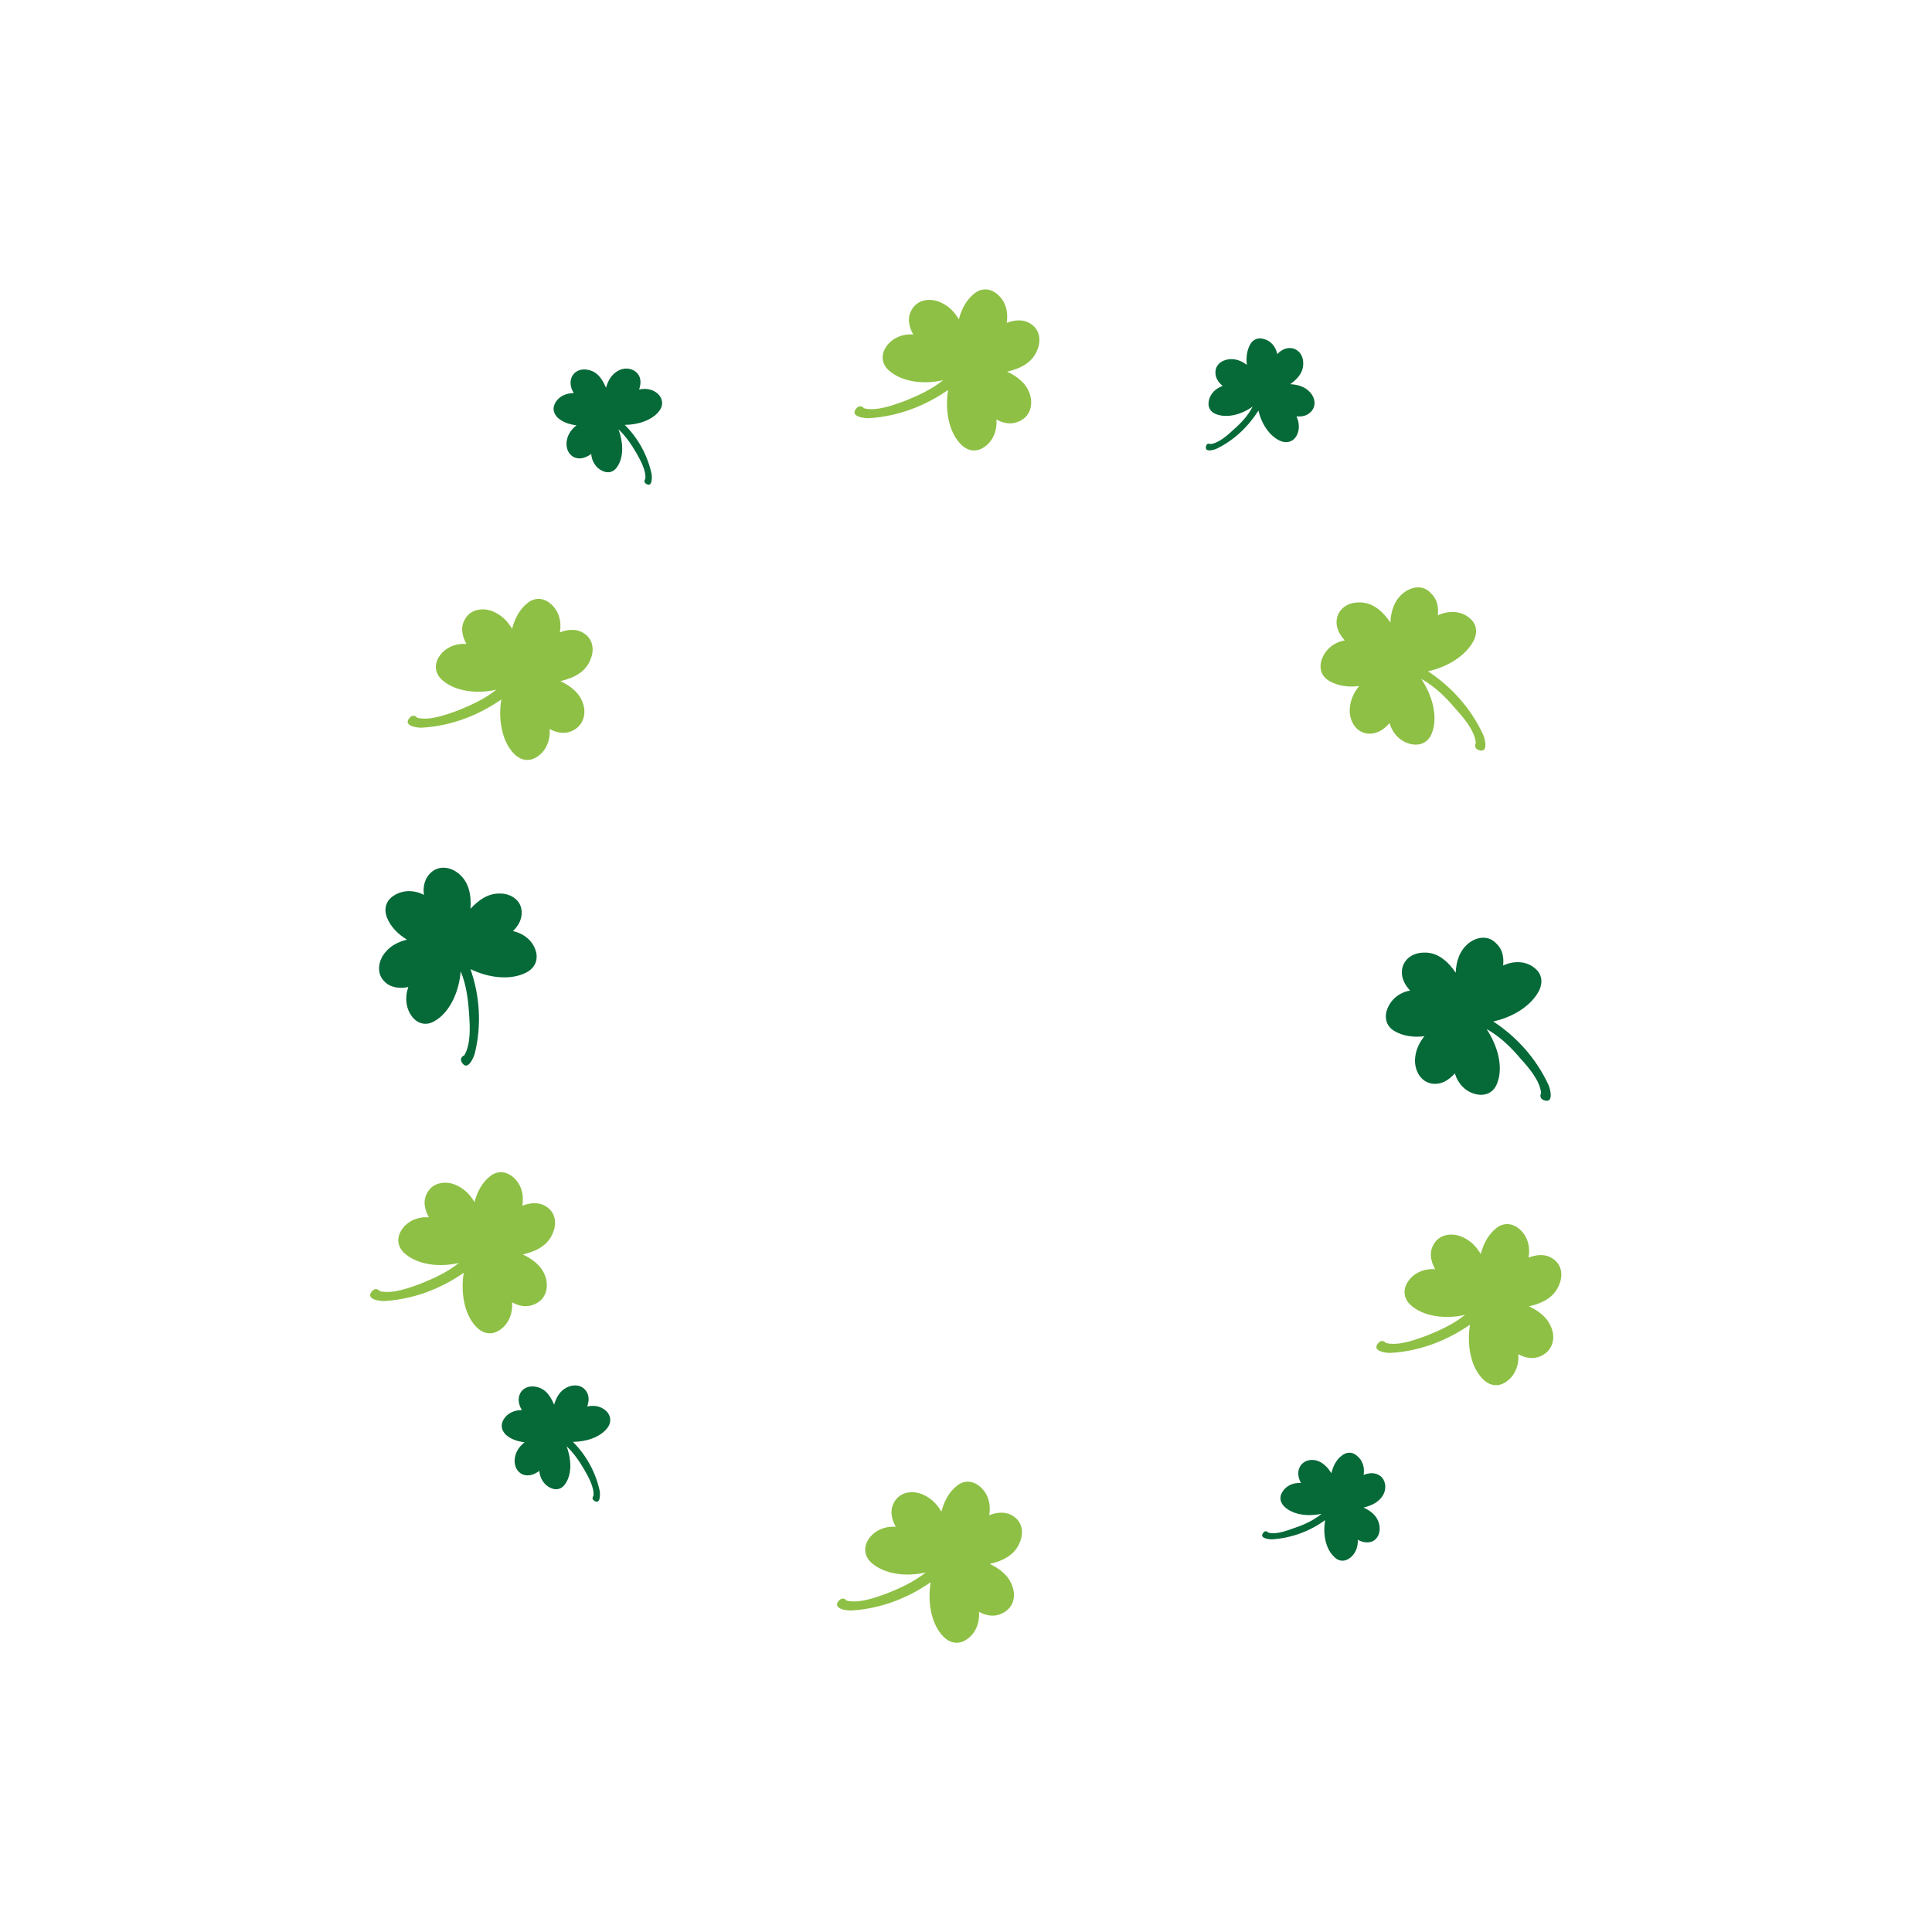
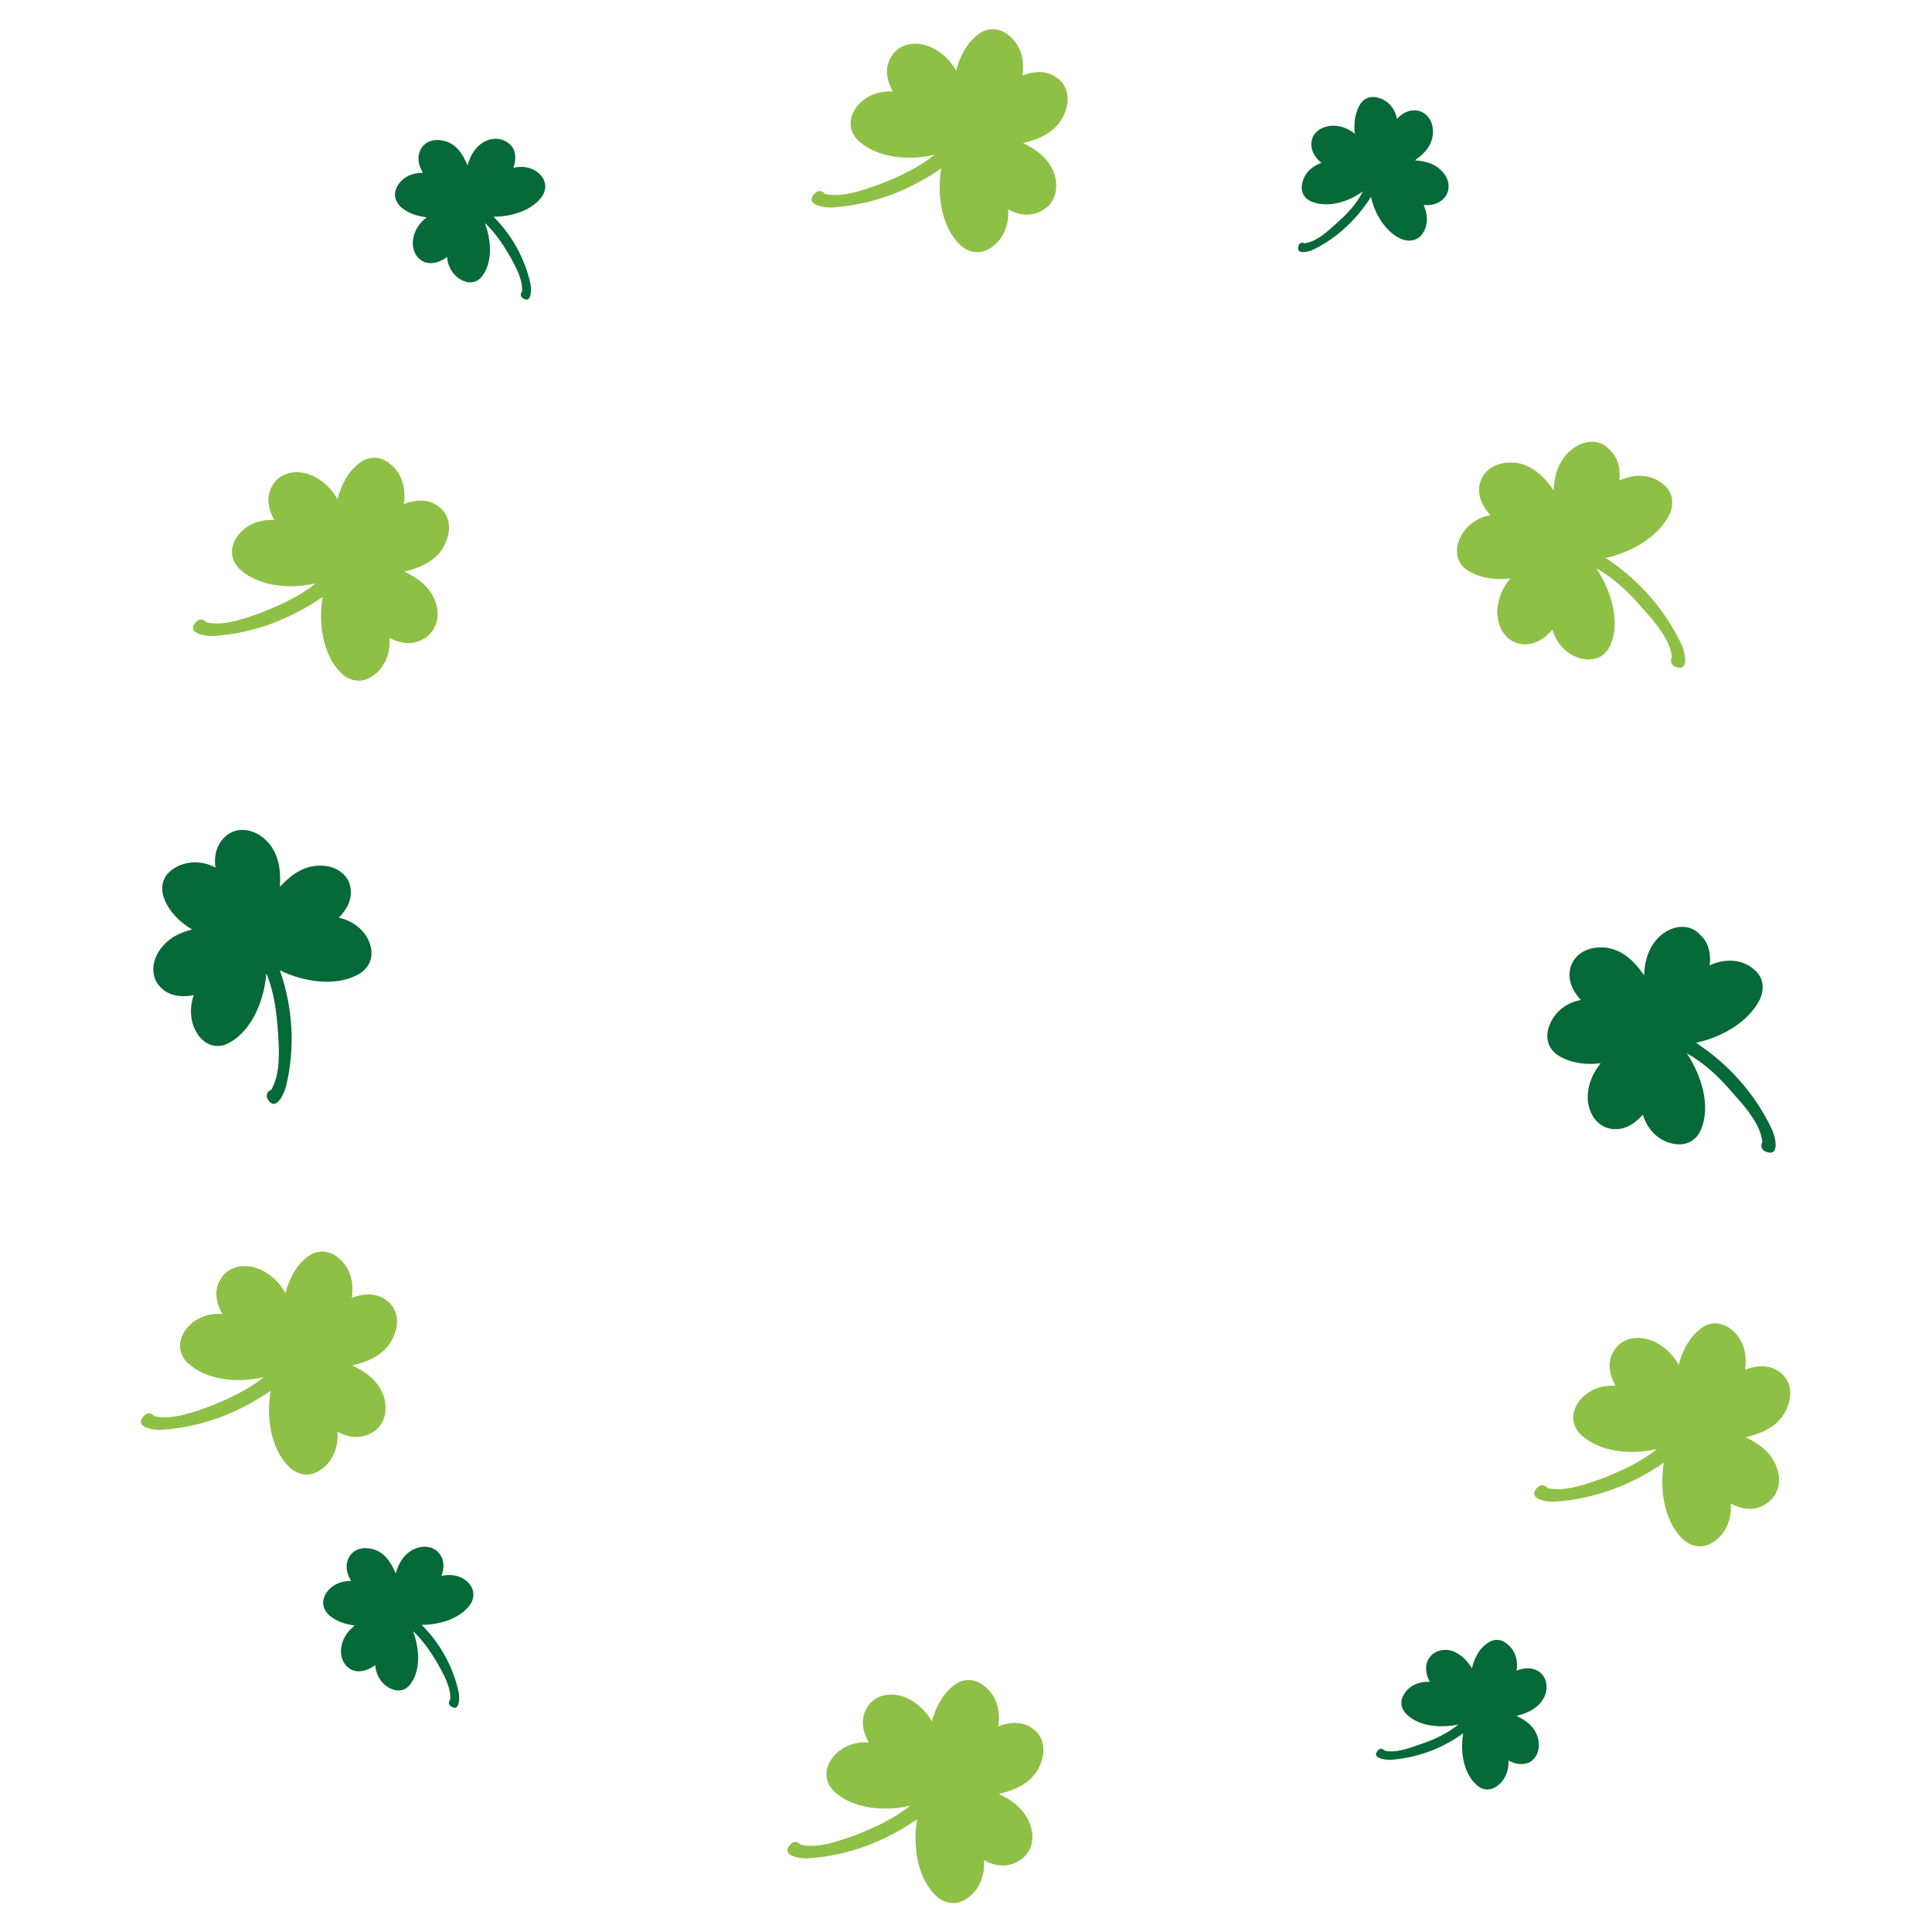
- <svg xmlns="http://www.w3.org/2000/svg" viewBox="0 0 432 432">
+ <svg xmlns="http://www.w3.org/2000/svg" viewBox="60 60 312 312">
  <style type="text/css">
	.st10{fill:#8EC045;}
	.st11{fill:#066938;}

  </style>
  <path class="st10" d="M313.8 132.6c-2 1.6-2.8 4-2.9 6.6 -1.7-2.5-4-4.6-7.1-4.5 -2.1 0-4.2 1.1-4.8 3.3 -0.5 2 0.4 3.8 1.7 5.2 -2.4 0.4-4.4 2-5.2 4.4 -0.6 1.9 0 3.7 1.8 4.7 1.9 1.1 4.3 1.4 6.6 1.1 -1.2 1.5-2 3.2-2.1 5.2 -0.1 2.4 1.2 5 3.8 5.4 2.1 0.3 3.8-0.8 5.1-2.3 0.7 2.3 2.4 4.2 4.9 4.7 2 0.4 3.7-0.4 4.5-2.3 1.6-3.8 0.1-8.7-2.3-12.3 2.9 1.6 5.4 4 7.5 6.5 1.8 2 4.4 4.9 4.7 7.8 -0.3 0.6-0.2 1.3 0.6 1.6 2.4 0.9 1.4-2.7 1-3.5 -2.7-5.8-7-10.6-12.3-14.1 4.2-0.9 8.5-3.4 10.3-7 0.8-1.8 0.6-3.6-1-4.9 -2-1.7-4.8-1.7-7.1-0.6 0.2-1.8-0.1-3.6-1.5-4.9C318.3 130.7 315.7 131.1 313.8 132.6z" />
  <path class="st10" d="M130.4 157.4c-0.8-2.5-2.8-4-5.1-5.1 3-0.7 5.7-2 6.8-5 0.8-2 0.5-4.3-1.4-5.6 -1.7-1.2-3.7-1-5.5-0.3 0.4-2.4-0.2-4.9-2.2-6.5 -1.6-1.3-3.5-1.3-5-0.1 -1.8 1.4-2.9 3.5-3.5 5.8 -1-1.7-2.3-3-4.1-3.8 -2.2-1-5.1-0.7-6.4 1.6 -1.1 1.8-0.7 3.8 0.3 5.6 -2.4-0.2-4.8 0.8-6.1 2.8 -1.1 1.7-1 3.6 0.5 5.1 3 2.8 8.1 3.3 12.3 2.3 -2.6 2.1-5.7 3.5-8.7 4.7 -2.5 0.9-6.2 2.3-9 1.6 -0.4-0.5-1.1-0.7-1.7 0 -1.7 1.9 2 2.3 2.9 2.2 6.4-0.4 12.4-2.7 17.6-6.3 -0.7 4.2 0 9.2 2.8 12.1 1.3 1.4 3.2 1.9 4.9 0.9 2.3-1.3 3.3-3.9 3.1-6.4 1.6 0.9 3.4 1.2 5.1 0.4C130.5 162.2 131.1 159.6 130.4 157.4z" />
  <path class="st10" d="M230.3 88.2c-0.8-2.5-2.8-4-5.1-5.1 3-0.7 5.7-2 6.8-5 0.8-2 0.5-4.3-1.4-5.6 -1.7-1.2-3.7-1-5.5-0.3 0.4-2.4-0.2-4.9-2.2-6.5 -1.6-1.3-3.5-1.3-5-0.1 -1.8 1.4-2.9 3.5-3.5 5.8 -1-1.7-2.3-3-4.1-3.8 -2.2-1-5.1-0.7-6.4 1.6 -1.1 1.8-0.7 3.8 0.3 5.6 -2.4-0.2-4.8 0.8-6.1 2.8 -1.1 1.7-1 3.6 0.5 5.1 3 2.8 8.1 3.3 12.3 2.3 -2.6 2.1-5.7 3.5-8.7 4.7 -2.5 0.9-6.2 2.3-9 1.6 -0.4-0.5-1.1-0.7-1.7 0 -1.7 1.9 2 2.3 2.9 2.2 6.4-0.4 12.4-2.7 17.6-6.3 -0.7 4.2 0 9.2 2.8 12.1 1.3 1.4 3.2 1.9 4.9 0.9 2.3-1.3 3.3-3.9 3.1-6.4 1.6 0.9 3.4 1.2 5.1 0.4C230.4 93.1 231 90.5 230.3 88.2z" />
  <path class="st10" d="M122 285.6c-0.8-2.5-2.8-4-5.1-5.1 3-0.7 5.7-2 6.8-5 0.8-2 0.5-4.3-1.4-5.6 -1.7-1.2-3.7-1-5.5-0.3 0.4-2.4-0.2-4.9-2.2-6.5 -1.6-1.3-3.5-1.3-5-0.1 -1.8 1.4-2.9 3.5-3.5 5.8 -1-1.7-2.3-3-4.1-3.8 -2.2-1-5.1-0.7-6.4 1.6 -1.1 1.8-0.7 3.8 0.3 5.6 -2.4-0.2-4.8 0.8-6.1 2.8 -1.1 1.7-1 3.6 0.5 5.1 3 2.8 8.1 3.3 12.3 2.3 -2.6 2.1-5.7 3.5-8.7 4.7 -2.5 0.9-6.2 2.3-9 1.6 -0.4-0.5-1.1-0.7-1.7 0 -1.7 1.9 2 2.3 2.9 2.2 6.4-0.4 12.4-2.7 17.6-6.3 -0.7 4.2 0 9.2 2.8 12.1 1.3 1.4 3.2 1.9 4.9 0.9 2.3-1.3 3.3-3.9 3.1-6.4 1.6 0.9 3.4 1.2 5.1 0.4C122.1 290.5 122.7 287.9 122 285.6z" />
  <path class="st10" d="M347 297.2c-0.8-2.5-2.8-4-5.1-5.1 3-0.7 5.7-2 6.8-5 0.8-2 0.5-4.3-1.4-5.6 -1.7-1.2-3.7-1-5.5-0.3 0.4-2.4-0.2-4.9-2.2-6.5 -1.6-1.3-3.5-1.3-5-0.1 -1.8 1.4-2.9 3.5-3.5 5.8 -1-1.7-2.3-3-4.1-3.8 -2.2-1-5.1-0.7-6.4 1.6 -1.1 1.8-0.7 3.8 0.3 5.6 -2.4-0.2-4.8 0.8-6.1 2.8 -1.1 1.7-1 3.6 0.5 5.1 3 2.8 8.1 3.3 12.3 2.3 -2.6 2.1-5.7 3.5-8.7 4.7 -2.5 0.9-6.2 2.3-9 1.6 -0.4-0.5-1.1-0.7-1.7 0 -1.7 1.9 2 2.3 2.9 2.2 6.4-0.4 12.4-2.7 17.6-6.3 -0.7 4.2 0 9.2 2.8 12.1 1.3 1.4 3.2 1.9 4.9 0.9 2.3-1.3 3.3-3.9 3.1-6.4 1.6 0.9 3.4 1.2 5.1 0.4C347.1 302 347.8 299.4 347 297.2z" />
  <path class="st10" d="M226.4 354.8c-0.8-2.5-2.8-4-5.1-5.1 3-0.7 5.7-2 6.8-5 0.8-2 0.5-4.3-1.4-5.6 -1.7-1.2-3.7-1-5.5-0.3 0.4-2.4-0.2-4.9-2.2-6.5 -1.6-1.3-3.5-1.3-5-0.1 -1.8 1.4-2.9 3.5-3.5 5.8 -1-1.7-2.3-3-4.1-3.8 -2.2-1-5.1-0.7-6.4 1.6 -1.1 1.8-0.7 3.8 0.3 5.6 -2.4-0.2-4.8 0.8-6.1 2.8 -1.1 1.7-1 3.6 0.5 5.1 3 2.8 8.1 3.3 12.3 2.3 -2.6 2.1-5.7 3.5-8.7 4.7 -2.5 0.9-6.2 2.3-9 1.6 -0.4-0.5-1.1-0.7-1.7 0 -1.7 1.9 2 2.3 2.9 2.2 6.4-0.4 12.4-2.7 17.6-6.3 -0.7 4.2 0 9.2 2.8 12.1 1.3 1.4 3.2 1.9 4.9 0.9 2.3-1.3 3.3-3.9 3.1-6.4 1.6 0.9 3.4 1.2 5.1 0.4C226.6 359.6 227.2 357 226.4 354.8z" />
  <path class="st11" d="M111.6 199.8c-2.6 0-4.6 1.5-6.4 3.4 0.2-3.1-0.3-6-2.8-8 -1.7-1.3-4-1.7-5.8-0.3 -1.6 1.3-2.1 3.3-1.8 5.2 -2.1-1.1-4.7-1.2-6.8 0.2 -1.7 1.1-2.2 2.9-1.5 4.8 0.8 2.1 2.5 3.8 4.5 5 -1.9 0.5-3.6 1.3-4.8 2.8 -1.6 1.8-2.1 4.7-0.3 6.5 1.4 1.5 3.5 1.7 5.4 1.3 -0.8 2.2-0.6 4.8 0.9 6.7 1.3 1.6 3.2 2 5 0.9 3.5-2 5.5-6.8 5.8-11.1 1.3 3 1.7 6.5 1.9 9.7 0.2 2.7 0.4 6.6-1.1 9.1 -0.6 0.2-1 0.9-0.5 1.6 1.3 2.1 2.7-1.3 2.9-2.2 1.5-6.2 1.1-12.7-1-18.7 3.9 1.9 8.8 2.6 12.4 0.8 1.8-0.9 2.7-2.5 2.3-4.5 -0.6-2.6-2.8-4.3-5.2-4.8 1.3-1.3 2.2-2.9 1.9-4.8C116.3 201.1 114 199.7 111.6 199.8z" />
  <path class="st11" d="M328.4 210.9c-2 1.6-2.8 4-2.9 6.6 -1.7-2.5-4-4.6-7.1-4.5 -2.1 0-4.2 1.1-4.8 3.3 -0.5 2 0.4 3.8 1.7 5.2 -2.4 0.4-4.4 2-5.2 4.4 -0.6 1.9 0 3.7 1.8 4.7 1.9 1.1 4.3 1.4 6.6 1.1 -1.2 1.5-2 3.2-2.1 5.2 -0.1 2.4 1.2 5 3.8 5.4 2.1 0.3 3.8-0.8 5.1-2.3 0.7 2.3 2.4 4.2 4.9 4.7 2 0.4 3.7-0.4 4.5-2.3 1.6-3.8 0.1-8.7-2.3-12.3 2.9 1.6 5.4 4 7.5 6.5 1.8 2 4.4 4.9 4.7 7.8 -0.3 0.6-0.2 1.3 0.6 1.6 2.4 0.9 1.4-2.7 1-3.5 -2.7-5.8-7-10.6-12.3-14.1 4.2-0.9 8.5-3.4 10.3-7 0.8-1.8 0.6-3.6-1-4.9 -2-1.7-4.8-1.7-7.1-0.6 0.2-1.8-0.1-3.6-1.5-4.9C332.9 209.1 330.3 209.4 328.4 210.9z" />
  <path class="st11" d="M308.3 340.5c-0.5-1.7-1.9-2.7-3.4-3.4 2-0.5 3.8-1.4 4.6-3.3 0.5-1.3 0.3-2.9-0.9-3.8 -1.1-0.8-2.5-0.7-3.7-0.2 0.3-1.6-0.2-3.3-1.5-4.3 -1-0.9-2.3-0.9-3.4 0 -1.2 0.9-1.9 2.3-2.3 3.9 -0.7-1.1-1.5-2-2.7-2.6 -1.5-0.7-3.4-0.4-4.3 1.1 -0.7 1.2-0.4 2.6 0.2 3.7 -1.6-0.1-3.2 0.5-4.1 1.9 -0.8 1.2-0.6 2.4 0.4 3.4 2 1.9 5.4 2.2 8.3 1.6 -1.7 1.4-3.8 2.4-5.9 3.1 -1.7 0.6-4.2 1.6-6 1.1 -0.3-0.3-0.7-0.5-1.1 0 -1.1 1.3 1.3 1.5 2 1.5 4.3-0.3 8.4-1.8 11.8-4.3 -0.5 2.9 0 6.2 1.9 8.1 0.9 1 2.1 1.3 3.3 0.6 1.5-0.9 2.2-2.6 2.1-4.3 1.1 0.6 2.3 0.8 3.4 0.3C308.4 343.8 308.8 342.1 308.3 340.5z" />
  <path class="st11" d="M126.8 310.2c-1.6 0.8-2.4 2.2-2.9 3.9 -0.8-1.9-1.9-3.6-4-4 -1.4-0.3-2.9 0.1-3.6 1.5 -0.6 1.2-0.3 2.6 0.4 3.7 -1.6 0-3.2 0.6-4.1 2.1 -0.7 1.2-0.5 2.4 0.5 3.4 1.1 1 2.6 1.5 4.2 1.7 -1 0.8-1.8 1.8-2.1 3.1 -0.4 1.6 0.1 3.4 1.7 4.1 1.3 0.5 2.6 0 3.7-0.8 0.1 1.6 1 3.1 2.5 3.8 1.3 0.6 2.5 0.3 3.3-0.9 1.6-2.3 1.3-5.7 0.3-8.4 1.6 1.5 2.9 3.4 4 5.3 0.9 1.6 2.2 3.9 2 5.8 -0.3 0.3-0.3 0.8 0.2 1.1 1.4 0.9 1.3-1.6 1.2-2.2 -0.9-4.2-3-8-6-11 2.9 0 6.1-1 7.7-3.1 0.8-1 0.9-2.3 0.1-3.4 -1.1-1.4-2.9-1.8-4.6-1.4 0.4-1.1 0.5-2.4-0.2-3.4C130.1 309.6 128.3 309.5 126.8 310.2z" />
  <path class="st11" d="M138.4 82.8c-1.6 0.8-2.4 2.2-2.9 3.9 -0.8-1.9-1.9-3.6-4-4 -1.4-0.3-2.9 0.1-3.6 1.5 -0.6 1.2-0.3 2.6 0.4 3.7 -1.6 0-3.2 0.6-4.1 2.1 -0.7 1.2-0.5 2.4 0.5 3.4 1.1 1 2.6 1.5 4.2 1.7 -1 0.8-1.8 1.8-2.1 3.1 -0.4 1.6 0.1 3.4 1.7 4.1 1.3 0.5 2.6 0 3.7-0.8 0.1 1.6 1 3.1 2.5 3.8 1.3 0.6 2.5 0.3 3.3-0.9 1.6-2.3 1.3-5.7 0.3-8.4 1.6 1.5 2.9 3.4 4 5.3 0.9 1.6 2.2 3.9 2 5.8 -0.3 0.3-0.3 0.8 0.2 1.1 1.4 0.9 1.3-1.6 1.2-2.2 -0.9-4.2-3-8-6-11 2.9 0 6.1-1 7.7-3.1 0.8-1 0.9-2.3 0.1-3.4 -1.1-1.4-2.9-1.8-4.6-1.4 0.4-1.1 0.5-2.4-0.2-3.4C141.6 82.3 139.8 82.1 138.4 82.8z" />
  <path class="st11" d="M293 87.8c-1.1-1.3-2.7-1.8-4.5-1.9 1.7-1.2 3-2.7 2.9-4.8 0-1.4-0.8-2.8-2.3-3.2 -1.4-0.3-2.6 0.3-3.5 1.3 -0.3-1.6-1.4-3-3-3.4 -1.3-0.4-2.5 0.1-3.1 1.3 -0.7 1.3-0.9 2.9-0.7 4.5 -1-0.8-2.2-1.3-3.5-1.3 -1.6 0-3.3 0.9-3.5 2.6 -0.2 1.4 0.6 2.6 1.6 3.4 -1.5 0.5-2.8 1.7-3.1 3.3 -0.3 1.4 0.3 2.5 1.6 3 2.6 1 5.9 0 8.2-1.7 -1 2-2.6 3.7-4.2 5.1 -1.3 1.2-3.2 3-5.2 3.3 -0.4-0.2-0.9-0.1-1 0.4 -0.5 1.6 1.8 0.9 2.4 0.6 3.9-1.9 7-4.9 9.3-8.5 0.6 2.8 2.4 5.7 4.9 6.8 1.2 0.5 2.5 0.3 3.3-0.7 1.1-1.4 1-3.3 0.3-4.8 1.2 0.1 2.4-0.1 3.3-1.1C294.3 90.8 294.1 89 293 87.8z" />
</svg>
